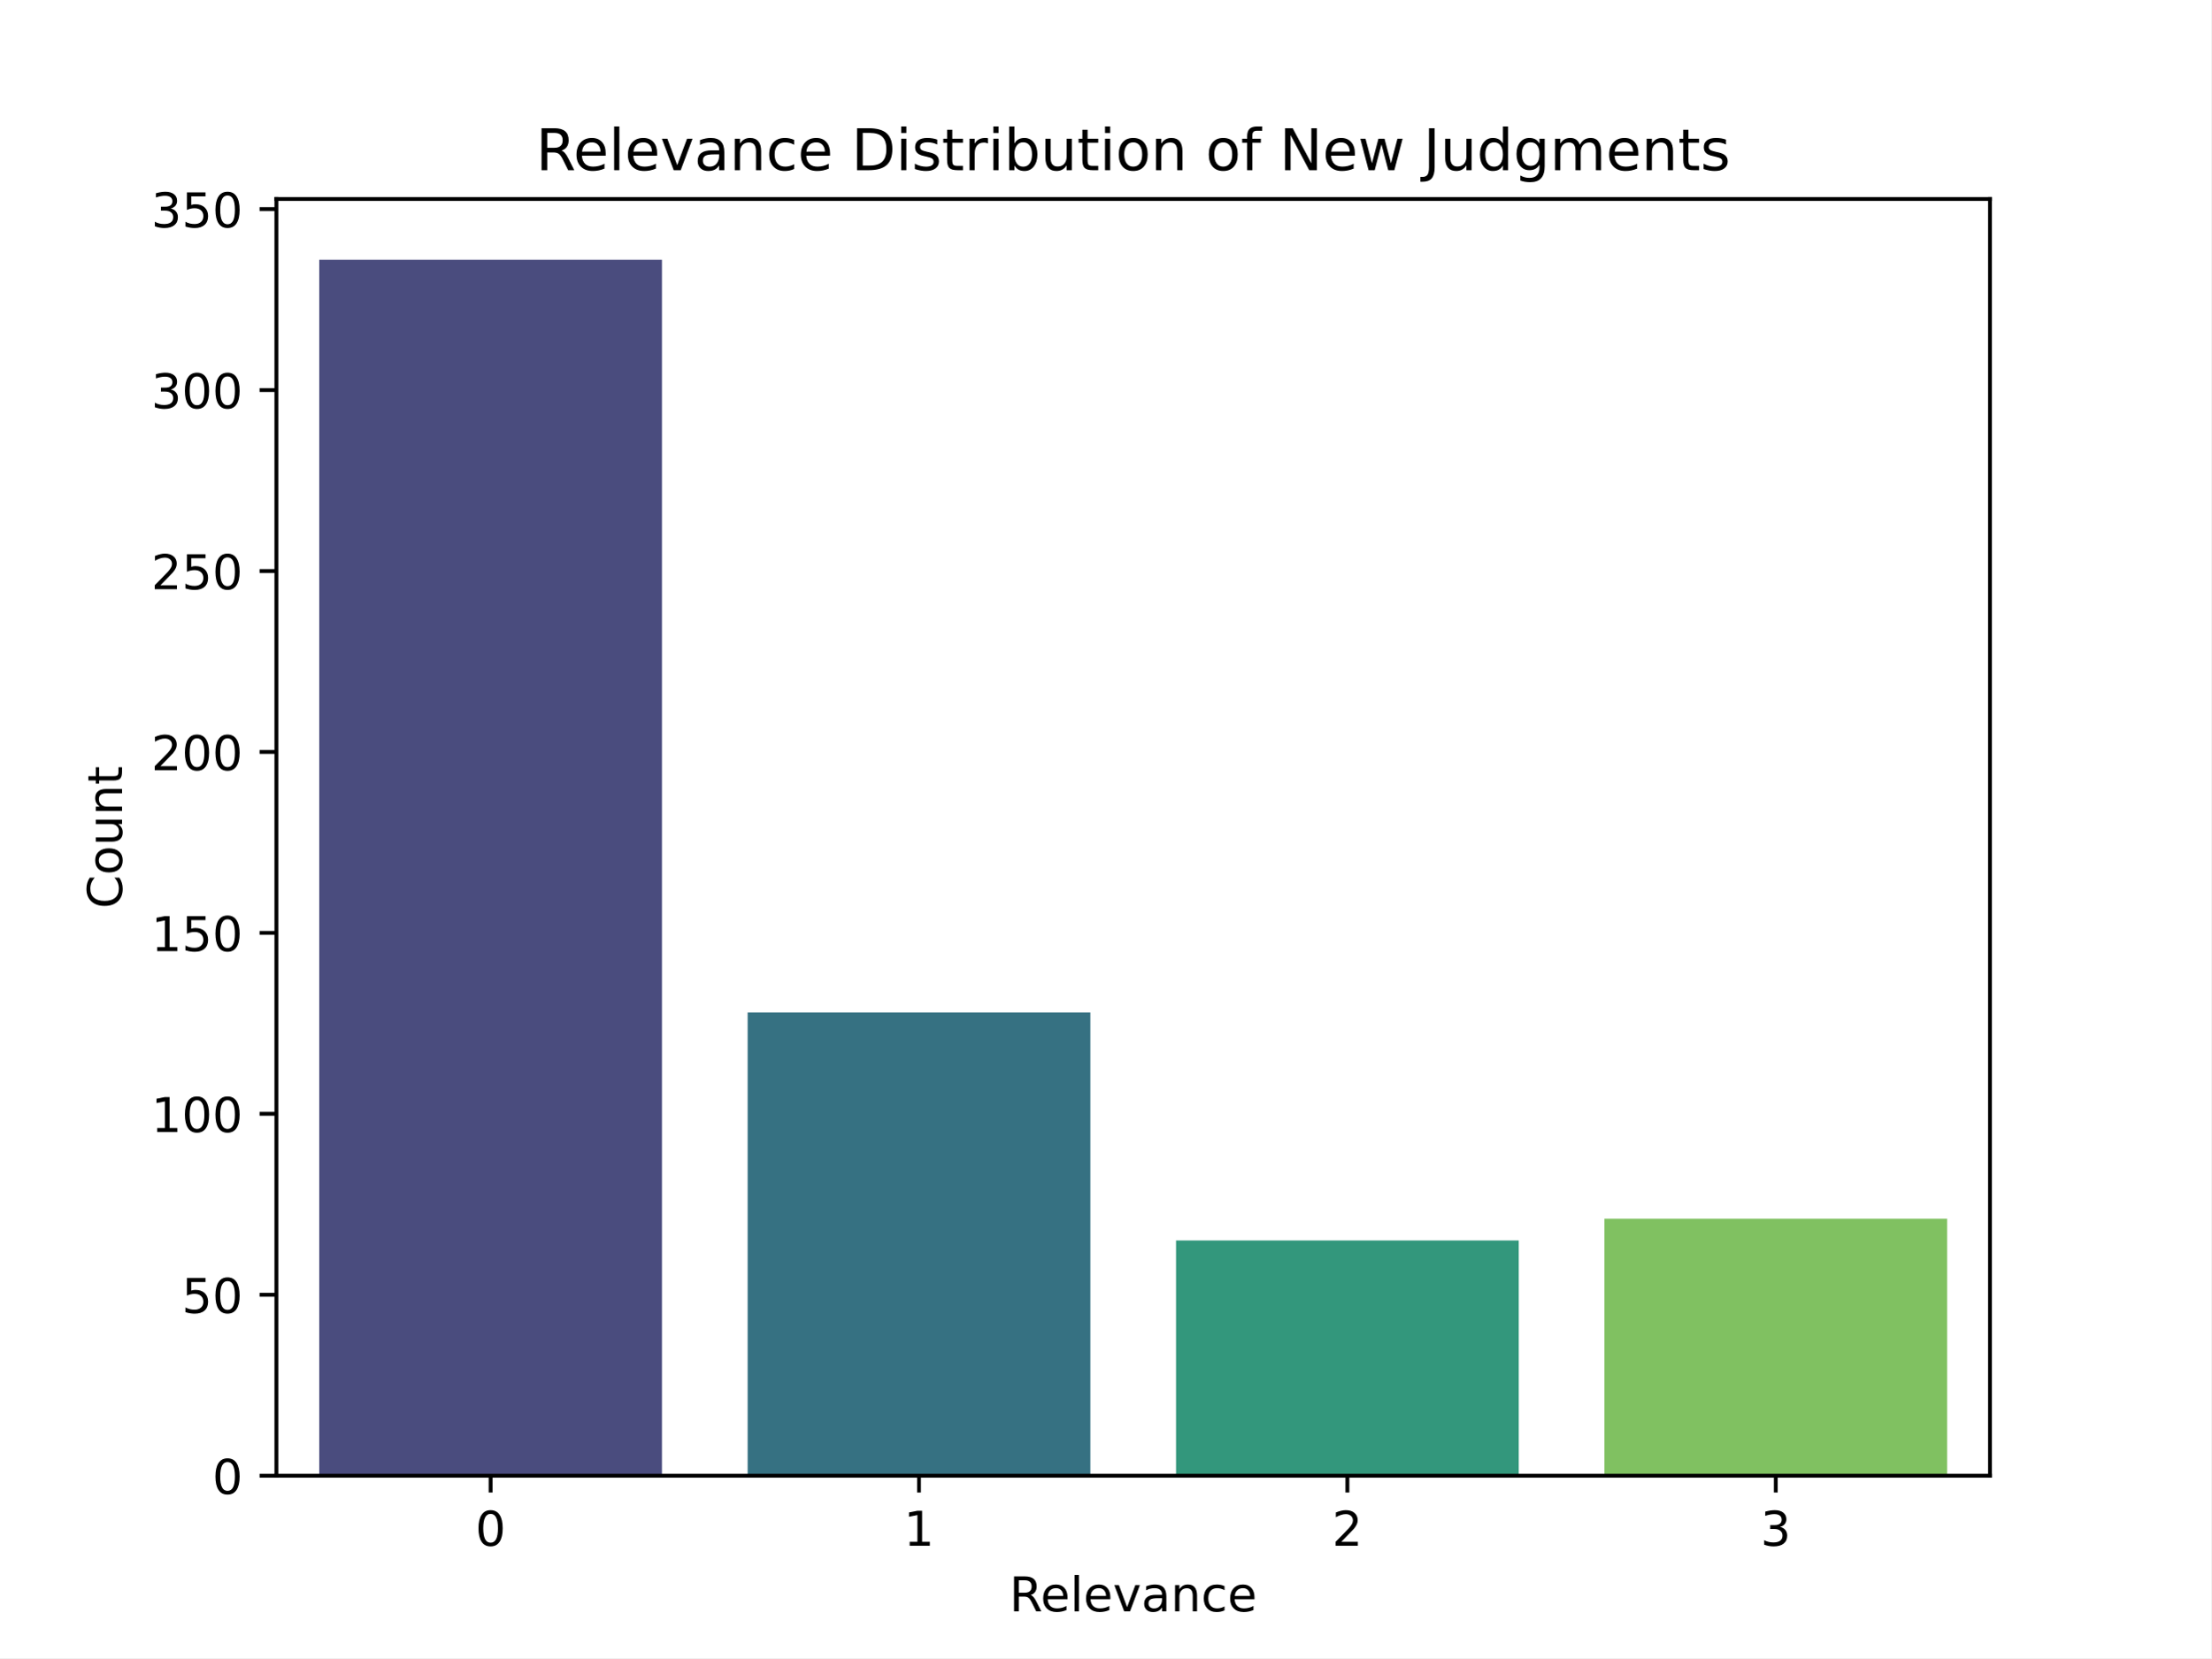
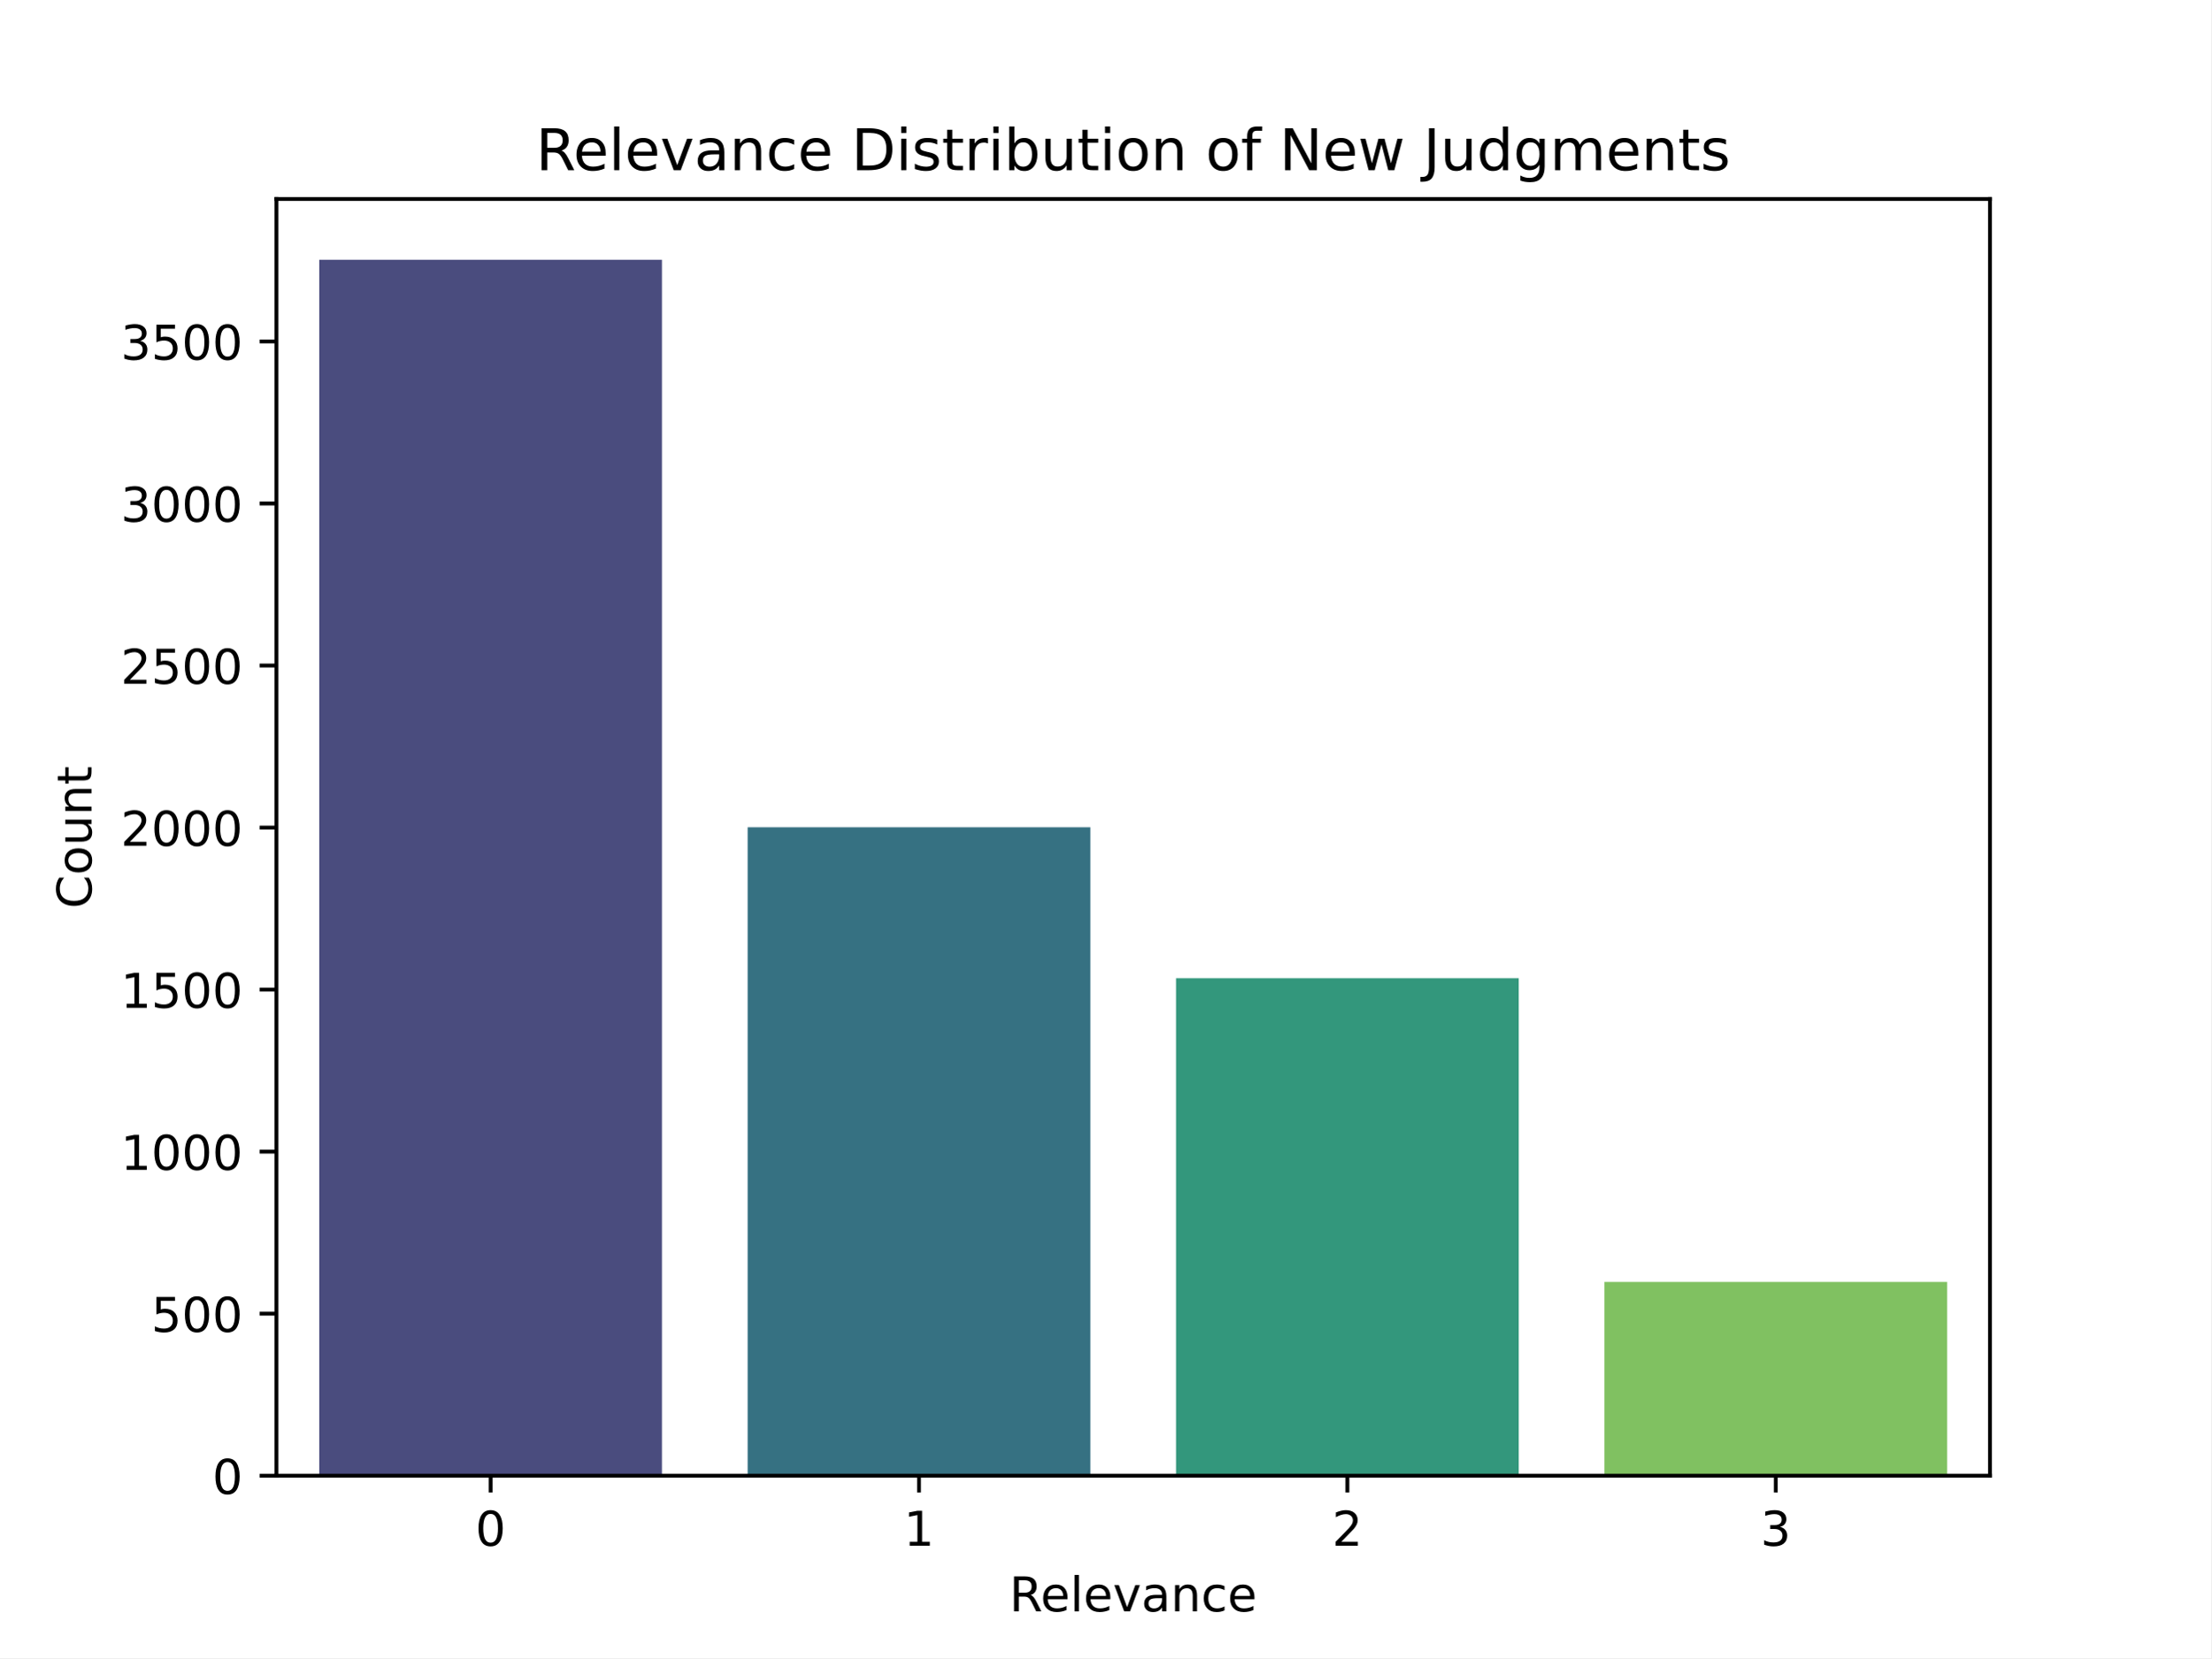
<svg xmlns="http://www.w3.org/2000/svg" xmlns:xlink="http://www.w3.org/1999/xlink" width="460.8pt" height="345.6pt" viewBox="0 0 460.8 345.6" version="1.1">
  <defs>
    <style type="text/css">*{stroke-linejoin: round; stroke-linecap: butt}</style>
  </defs>
  <g id="figure_1">
    <g id="patch_1">
      <path d="M 0 345.6  L 460.8 345.6  L 460.8 0  L 0 0  z " style="fill: #ffffff" />
    </g>
    <g id="axes_1">
      <g id="patch_2">
        <path d="M 57.6 307.584  L 414.72 307.584  L 414.72 41.472  L 57.6 41.472  z " style="fill: #ffffff" />
      </g>
      <g id="patch_3">
-         <path d="M 66.528 307.584  L 137.952 307.584  L 137.952 54.144  L 66.528 54.144  z " clip-path="url(#p34a214c66b)" style="fill: #4a4c7e" />
+         <path d="M 66.528 307.584  L 137.952 307.584  L 137.952 54.144  L 66.528 54.144  z " clip-path="url(#pc9eea7d69d)" style="fill: #4a4c7e" />
      </g>
      <g id="patch_4">
-         <path d="M 155.808 307.584  L 227.232 307.584  L 227.232 211.035  L 155.808 211.035  z " clip-path="url(#p34a214c66b)" style="fill: #367182" />
+         <path d="M 155.808 307.584  L 227.232 307.584  L 227.232 172.421  L 155.808 172.421  z " clip-path="url(#pc9eea7d69d)" style="fill: #367182" />
      </g>
      <g id="patch_5">
-         <path d="M 245.088 307.584  L 316.512 307.584  L 316.512 258.555  L 245.088 258.555  z " clip-path="url(#p34a214c66b)" style="fill: #33977c" />
+         <path d="M 245.088 307.584  L 316.512 307.584  L 316.512 203.898  L 245.088 203.898  z " clip-path="url(#pc9eea7d69d)" style="fill: #33977c" />
      </g>
      <g id="patch_6">
-         <path d="M 334.368 307.584  L 405.792 307.584  L 405.792 254.03  L 334.368 254.03  z " clip-path="url(#p34a214c66b)" style="fill: #80c161" />
+         <path d="M 334.368 307.584  L 405.792 307.584  L 405.792 267.19  L 334.368 267.19  z " clip-path="url(#pc9eea7d69d)" style="fill: #80c161" />
      </g>
      <g id="matplotlib.axis_1">
        <g id="xtick_1">
          <g id="line2d_1">
            <defs>
-               <path id="m2dcf2ff99d" d="M 0 0  L 0 3.5  " style="stroke: #000000; stroke-width: 0.8" />
+               <path id="m33df608dbf" d="M 0 0  L 0 3.5  " style="stroke: #000000; stroke-width: 0.8" />
            </defs>
            <g>
-               <use xlink:href="#m2dcf2ff99d" x="102.24" y="307.584" style="stroke: #000000; stroke-width: 0.8" />
+               <use xlink:href="#m33df608dbf" x="102.24" y="307.584" style="stroke: #000000; stroke-width: 0.8" />
            </g>
          </g>
          <g id="text_1">
            <g transform="translate(99.05875 322.1824) scale(0.1 -0.1)">
              <defs>
                <path id="DejaVuSans-30" d="M 2034 4250  Q 1547 4250 1301 3770  Q 1056 3291 1056 2328  Q 1056 1369 1301 889  Q 1547 409 2034 409  Q 2525 409 2770 889  Q 3016 1369 3016 2328  Q 3016 3291 2770 3770  Q 2525 4250 2034 4250  z M 2034 4750  Q 2819 4750 3233 4129  Q 3647 3509 3647 2328  Q 3647 1150 3233 529  Q 2819 -91 2034 -91  Q 1250 -91 836 529  Q 422 1150 422 2328  Q 422 3509 836 4129  Q 1250 4750 2034 4750  z " transform="scale(0.015625)" />
              </defs>
              <use xlink:href="#DejaVuSans-30" />
            </g>
          </g>
        </g>
        <g id="xtick_2">
          <g id="line2d_2">
            <g>
-               <use xlink:href="#m2dcf2ff99d" x="191.52" y="307.584" style="stroke: #000000; stroke-width: 0.8" />
+               <use xlink:href="#m33df608dbf" x="191.52" y="307.584" style="stroke: #000000; stroke-width: 0.8" />
            </g>
          </g>
          <g id="text_2">
            <g transform="translate(188.3388 322.1824) scale(0.1 -0.1)">
              <defs>
                <path id="DejaVuSans-31" d="M 794 531  L 1825 531  L 1825 4091  L 703 3866  L 703 4441  L 1819 4666  L 2450 4666  L 2450 531  L 3481 531  L 3481 0  L 794 0  L 794 531  z " transform="scale(0.015625)" />
              </defs>
              <use xlink:href="#DejaVuSans-31" />
            </g>
          </g>
        </g>
        <g id="xtick_3">
          <g id="line2d_3">
            <g>
-               <use xlink:href="#m2dcf2ff99d" x="280.8" y="307.584" style="stroke: #000000; stroke-width: 0.8" />
+               <use xlink:href="#m33df608dbf" x="280.8" y="307.584" style="stroke: #000000; stroke-width: 0.8" />
            </g>
          </g>
          <g id="text_3">
            <g transform="translate(277.6187 322.1824) scale(0.1 -0.1)">
              <defs>
                <path id="DejaVuSans-32" d="M 1228 531  L 3431 531  L 3431 0  L 469 0  L 469 531  Q 828 903 1448 1529  Q 2069 2156 2228 2338  Q 2531 2678 2651 2914  Q 2772 3150 2772 3378  Q 2772 3750 2511 3984  Q 2250 4219 1831 4219  Q 1534 4219 1204 4116  Q 875 4013 500 3803  L 500 4441  Q 881 4594 1212 4672  Q 1544 4750 1819 4750  Q 2544 4750 2975 4387  Q 3406 4025 3406 3419  Q 3406 3131 3298 2873  Q 3191 2616 2906 2266  Q 2828 2175 2409 1742  Q 1991 1309 1228 531  z " transform="scale(0.015625)" />
              </defs>
              <use xlink:href="#DejaVuSans-32" />
            </g>
          </g>
        </g>
        <g id="xtick_4">
          <g id="line2d_4">
            <g>
-               <use xlink:href="#m2dcf2ff99d" x="370.08" y="307.584" style="stroke: #000000; stroke-width: 0.8" />
+               <use xlink:href="#m33df608dbf" x="370.08" y="307.584" style="stroke: #000000; stroke-width: 0.8" />
            </g>
          </g>
          <g id="text_4">
            <g transform="translate(366.8988 322.1824) scale(0.1 -0.1)">
              <defs>
                <path id="DejaVuSans-33" d="M 2597 2516  Q 3050 2419 3304 2112  Q 3559 1806 3559 1356  Q 3559 666 3084 287  Q 2609 -91 1734 -91  Q 1441 -91 1130 -33  Q 819 25 488 141  L 488 750  Q 750 597 1062 519  Q 1375 441 1716 441  Q 2309 441 2620 675  Q 2931 909 2931 1356  Q 2931 1769 2642 2001  Q 2353 2234 1838 2234  L 1294 2234  L 1294 2753  L 1863 2753  Q 2328 2753 2575 2939  Q 2822 3125 2822 3475  Q 2822 3834 2567 4026  Q 2313 4219 1838 4219  Q 1578 4219 1281 4162  Q 984 4106 628 3988  L 628 4550  Q 988 4650 1302 4700  Q 1616 4750 1894 4750  Q 2613 4750 3031 4423  Q 3450 4097 3450 3541  Q 3450 3153 3228 2886  Q 3006 2619 2597 2516  z " transform="scale(0.015625)" />
              </defs>
              <use xlink:href="#DejaVuSans-33" />
            </g>
          </g>
        </g>
        <g id="text_5">
          <g transform="translate(210.3506 335.8606) scale(0.1 -0.1)">
            <defs>
              <path id="DejaVuSans-52" d="M 2841 2188  Q 3044 2119 3236 1894  Q 3428 1669 3622 1275  L 4263 0  L 3584 0  L 2988 1197  Q 2756 1666 2539 1819  Q 2322 1972 1947 1972  L 1259 1972  L 1259 0  L 628 0  L 628 4666  L 2053 4666  Q 2853 4666 3247 4331  Q 3641 3997 3641 3322  Q 3641 2881 3436 2590  Q 3231 2300 2841 2188  z M 1259 4147  L 1259 2491  L 2053 2491  Q 2509 2491 2742 2702  Q 2975 2913 2975 3322  Q 2975 3731 2742 3939  Q 2509 4147 2053 4147  L 1259 4147  z " transform="scale(0.015625)" />
              <path id="DejaVuSans-65" d="M 3597 1894  L 3597 1613  L 953 1613  Q 991 1019 1311 708  Q 1631 397 2203 397  Q 2534 397 2845 478  Q 3156 559 3463 722  L 3463 178  Q 3153 47 2828 -22  Q 2503 -91 2169 -91  Q 1331 -91 842 396  Q 353 884 353 1716  Q 353 2575 817 3079  Q 1281 3584 2069 3584  Q 2775 3584 3186 3129  Q 3597 2675 3597 1894  z M 3022 2063  Q 3016 2534 2758 2815  Q 2500 3097 2075 3097  Q 1594 3097 1305 2825  Q 1016 2553 972 2059  L 3022 2063  z " transform="scale(0.015625)" />
              <path id="DejaVuSans-6c" d="M 603 4863  L 1178 4863  L 1178 0  L 603 0  L 603 4863  z " transform="scale(0.015625)" />
              <path id="DejaVuSans-76" d="M 191 3500  L 800 3500  L 1894 563  L 2988 3500  L 3597 3500  L 2284 0  L 1503 0  L 191 3500  z " transform="scale(0.015625)" />
              <path id="DejaVuSans-61" d="M 2194 1759  Q 1497 1759 1228 1600  Q 959 1441 959 1056  Q 959 750 1161 570  Q 1363 391 1709 391  Q 2188 391 2477 730  Q 2766 1069 2766 1631  L 2766 1759  L 2194 1759  z M 3341 1997  L 3341 0  L 2766 0  L 2766 531  Q 2569 213 2275 61  Q 1981 -91 1556 -91  Q 1019 -91 701 211  Q 384 513 384 1019  Q 384 1609 779 1909  Q 1175 2209 1959 2209  L 2766 2209  L 2766 2266  Q 2766 2663 2505 2880  Q 2244 3097 1772 3097  Q 1472 3097 1187 3025  Q 903 2953 641 2809  L 641 3341  Q 956 3463 1253 3523  Q 1550 3584 1831 3584  Q 2591 3584 2966 3190  Q 3341 2797 3341 1997  z " transform="scale(0.015625)" />
              <path id="DejaVuSans-6e" d="M 3513 2113  L 3513 0  L 2938 0  L 2938 2094  Q 2938 2591 2744 2837  Q 2550 3084 2163 3084  Q 1697 3084 1428 2787  Q 1159 2491 1159 1978  L 1159 0  L 581 0  L 581 3500  L 1159 3500  L 1159 2956  Q 1366 3272 1645 3428  Q 1925 3584 2291 3584  Q 2894 3584 3203 3211  Q 3513 2838 3513 2113  z " transform="scale(0.015625)" />
              <path id="DejaVuSans-63" d="M 3122 3366  L 3122 2828  Q 2878 2963 2633 3030  Q 2388 3097 2138 3097  Q 1578 3097 1268 2742  Q 959 2388 959 1747  Q 959 1106 1268 751  Q 1578 397 2138 397  Q 2388 397 2633 464  Q 2878 531 3122 666  L 3122 134  Q 2881 22 2623 -34  Q 2366 -91 2075 -91  Q 1284 -91 818 406  Q 353 903 353 1747  Q 353 2603 823 3093  Q 1294 3584 2113 3584  Q 2378 3584 2631 3529  Q 2884 3475 3122 3366  z " transform="scale(0.015625)" />
            </defs>
            <use xlink:href="#DejaVuSans-52" />
            <use xlink:href="#DejaVuSans-65" x="64.982" />
            <use xlink:href="#DejaVuSans-6c" x="126.506" />
            <use xlink:href="#DejaVuSans-65" x="154.289" />
            <use xlink:href="#DejaVuSans-76" x="215.812" />
            <use xlink:href="#DejaVuSans-61" x="274.992" />
            <use xlink:href="#DejaVuSans-6e" x="336.271" />
            <use xlink:href="#DejaVuSans-63" x="399.65" />
            <use xlink:href="#DejaVuSans-65" x="454.631" />
          </g>
        </g>
      </g>
      <g id="matplotlib.axis_2">
        <g id="ytick_1">
          <g id="line2d_5">
            <defs>
-               <path id="mb967c050b3" d="M 0 0  L -3.5 0  " style="stroke: #000000; stroke-width: 0.8" />
+               <path id="m4b03993b09" d="M 0 0  L -3.5 0  " style="stroke: #000000; stroke-width: 0.8" />
            </defs>
            <g>
-               <use xlink:href="#mb967c050b3" x="57.6" y="307.584" style="stroke: #000000; stroke-width: 0.8" />
+               <use xlink:href="#m4b03993b09" x="57.6" y="307.584" style="stroke: #000000; stroke-width: 0.8" />
            </g>
          </g>
          <g id="text_6">
            <g transform="translate(44.2375 311.3832) scale(0.1 -0.1)">
              <use xlink:href="#DejaVuSans-30" />
            </g>
          </g>
        </g>
        <g id="ytick_2">
          <g id="line2d_6">
            <g>
-               <use xlink:href="#mb967c050b3" x="57.6" y="269.87" style="stroke: #000000; stroke-width: 0.8" />
+               <use xlink:href="#m4b03993b09" x="57.6" y="273.81" style="stroke: #000000; stroke-width: 0.8" />
            </g>
          </g>
          <g id="text_7">
-             <g transform="translate(37.875 273.6689) scale(0.1 -0.1)">
+             <g transform="translate(31.5125 277.6092) scale(0.1 -0.1)">
              <defs>
                <path id="DejaVuSans-35" d="M 691 4666  L 3169 4666  L 3169 4134  L 1269 4134  L 1269 2991  Q 1406 3038 1543 3061  Q 1681 3084 1819 3084  Q 2600 3084 3056 2656  Q 3513 2228 3513 1497  Q 3513 744 3044 326  Q 2575 -91 1722 -91  Q 1428 -91 1123 -41  Q 819 9 494 109  L 494 744  Q 775 591 1075 516  Q 1375 441 1709 441  Q 2250 441 2565 725  Q 2881 1009 2881 1497  Q 2881 1984 2565 2268  Q 2250 2553 1709 2553  Q 1456 2553 1204 2497  Q 953 2441 691 2322  L 691 4666  z " transform="scale(0.015625)" />
              </defs>
              <use xlink:href="#DejaVuSans-35" />
              <use xlink:href="#DejaVuSans-30" x="63.623" />
+               <use xlink:href="#DejaVuSans-30" x="127.246" />
            </g>
          </g>
        </g>
        <g id="ytick_3">
          <g id="line2d_7">
            <g>
-               <use xlink:href="#mb967c050b3" x="57.6" y="232.155" style="stroke: #000000; stroke-width: 0.8" />
+               <use xlink:href="#m4b03993b09" x="57.6" y="240.036" style="stroke: #000000; stroke-width: 0.8" />
            </g>
          </g>
          <g id="text_8">
-             <g transform="translate(31.5125 235.9546) scale(0.1 -0.1)">
+             <g transform="translate(25.15 243.8352) scale(0.1 -0.1)">
              <use xlink:href="#DejaVuSans-31" />
              <use xlink:href="#DejaVuSans-30" x="63.623" />
              <use xlink:href="#DejaVuSans-30" x="127.246" />
+               <use xlink:href="#DejaVuSans-30" x="190.869" />
            </g>
          </g>
        </g>
        <g id="ytick_4">
          <g id="line2d_8">
            <g>
-               <use xlink:href="#mb967c050b3" x="57.6" y="194.441" style="stroke: #000000; stroke-width: 0.8" />
+               <use xlink:href="#m4b03993b09" x="57.6" y="206.262" style="stroke: #000000; stroke-width: 0.8" />
            </g>
          </g>
          <g id="text_9">
-             <g transform="translate(31.5125 198.2404) scale(0.1 -0.1)">
+             <g transform="translate(25.15 210.0613) scale(0.1 -0.1)">
              <use xlink:href="#DejaVuSans-31" />
              <use xlink:href="#DejaVuSans-35" x="63.623" />
              <use xlink:href="#DejaVuSans-30" x="127.246" />
+               <use xlink:href="#DejaVuSans-30" x="190.869" />
            </g>
          </g>
        </g>
        <g id="ytick_5">
          <g id="line2d_9">
            <g>
-               <use xlink:href="#mb967c050b3" x="57.6" y="156.727" style="stroke: #000000; stroke-width: 0.8" />
+               <use xlink:href="#m4b03993b09" x="57.6" y="172.488" style="stroke: #000000; stroke-width: 0.8" />
            </g>
          </g>
          <g id="text_10">
-             <g transform="translate(31.5125 160.5261) scale(0.1 -0.1)">
+             <g transform="translate(25.15 176.2873) scale(0.1 -0.1)">
              <use xlink:href="#DejaVuSans-32" />
              <use xlink:href="#DejaVuSans-30" x="63.623" />
              <use xlink:href="#DejaVuSans-30" x="127.246" />
+               <use xlink:href="#DejaVuSans-30" x="190.869" />
            </g>
          </g>
        </g>
        <g id="ytick_6">
          <g id="line2d_10">
            <g>
-               <use xlink:href="#mb967c050b3" x="57.6" y="119.013" style="stroke: #000000; stroke-width: 0.8" />
+               <use xlink:href="#m4b03993b09" x="57.6" y="138.714" style="stroke: #000000; stroke-width: 0.8" />
            </g>
          </g>
          <g id="text_11">
-             <g transform="translate(31.5125 122.8118) scale(0.1 -0.1)">
+             <g transform="translate(25.15 142.5133) scale(0.1 -0.1)">
              <use xlink:href="#DejaVuSans-32" />
              <use xlink:href="#DejaVuSans-35" x="63.623" />
              <use xlink:href="#DejaVuSans-30" x="127.246" />
+               <use xlink:href="#DejaVuSans-30" x="190.869" />
            </g>
          </g>
        </g>
        <g id="ytick_7">
          <g id="line2d_11">
            <g>
-               <use xlink:href="#mb967c050b3" x="57.6" y="81.298" style="stroke: #000000; stroke-width: 0.8" />
+               <use xlink:href="#m4b03993b09" x="57.6" y="104.94" style="stroke: #000000; stroke-width: 0.8" />
            </g>
          </g>
          <g id="text_12">
-             <g transform="translate(31.5125 85.0975) scale(0.1 -0.1)">
+             <g transform="translate(25.15 108.7393) scale(0.1 -0.1)">
              <use xlink:href="#DejaVuSans-33" />
              <use xlink:href="#DejaVuSans-30" x="63.623" />
              <use xlink:href="#DejaVuSans-30" x="127.246" />
+               <use xlink:href="#DejaVuSans-30" x="190.869" />
            </g>
          </g>
        </g>
        <g id="ytick_8">
          <g id="line2d_12">
            <g>
-               <use xlink:href="#mb967c050b3" x="57.6" y="43.584" style="stroke: #000000; stroke-width: 0.8" />
+               <use xlink:href="#m4b03993b09" x="57.6" y="71.166" style="stroke: #000000; stroke-width: 0.8" />
            </g>
          </g>
          <g id="text_13">
-             <g transform="translate(31.5125 47.38322) scale(0.1 -0.1)">
+             <g transform="translate(25.15 74.96531) scale(0.1 -0.1)">
              <use xlink:href="#DejaVuSans-33" />
              <use xlink:href="#DejaVuSans-35" x="63.623" />
              <use xlink:href="#DejaVuSans-30" x="127.246" />
+               <use xlink:href="#DejaVuSans-30" x="190.869" />
            </g>
          </g>
        </g>
        <g id="text_14">
-           <g transform="translate(25.43281 189.3764) rotate(-90) scale(0.1 -0.1)">
+           <g transform="translate(19.07031 189.3764) rotate(-90) scale(0.1 -0.1)">
            <defs>
              <path id="DejaVuSans-43" d="M 4122 4306  L 4122 3641  Q 3803 3938 3442 4084  Q 3081 4231 2675 4231  Q 1875 4231 1450 3742  Q 1025 3253 1025 2328  Q 1025 1406 1450 917  Q 1875 428 2675 428  Q 3081 428 3442 575  Q 3803 722 4122 1019  L 4122 359  Q 3791 134 3420 21  Q 3050 -91 2638 -91  Q 1578 -91 968 557  Q 359 1206 359 2328  Q 359 3453 968 4101  Q 1578 4750 2638 4750  Q 3056 4750 3426 4639  Q 3797 4528 4122 4306  z " transform="scale(0.015625)" />
              <path id="DejaVuSans-6f" d="M 1959 3097  Q 1497 3097 1228 2736  Q 959 2375 959 1747  Q 959 1119 1226 758  Q 1494 397 1959 397  Q 2419 397 2687 759  Q 2956 1122 2956 1747  Q 2956 2369 2687 2733  Q 2419 3097 1959 3097  z M 1959 3584  Q 2709 3584 3137 3096  Q 3566 2609 3566 1747  Q 3566 888 3137 398  Q 2709 -91 1959 -91  Q 1206 -91 779 398  Q 353 888 353 1747  Q 353 2609 779 3096  Q 1206 3584 1959 3584  z " transform="scale(0.015625)" />
              <path id="DejaVuSans-75" d="M 544 1381  L 544 3500  L 1119 3500  L 1119 1403  Q 1119 906 1312 657  Q 1506 409 1894 409  Q 2359 409 2629 706  Q 2900 1003 2900 1516  L 2900 3500  L 3475 3500  L 3475 0  L 2900 0  L 2900 538  Q 2691 219 2414 64  Q 2138 -91 1772 -91  Q 1169 -91 856 284  Q 544 659 544 1381  z M 1991 3584  L 1991 3584  z " transform="scale(0.015625)" />
              <path id="DejaVuSans-74" d="M 1172 4494  L 1172 3500  L 2356 3500  L 2356 3053  L 1172 3053  L 1172 1153  Q 1172 725 1289 603  Q 1406 481 1766 481  L 2356 481  L 2356 0  L 1766 0  Q 1100 0 847 248  Q 594 497 594 1153  L 594 3053  L 172 3053  L 172 3500  L 594 3500  L 594 4494  L 1172 4494  z " transform="scale(0.015625)" />
            </defs>
            <use xlink:href="#DejaVuSans-43" />
            <use xlink:href="#DejaVuSans-6f" x="69.824" />
            <use xlink:href="#DejaVuSans-75" x="131.006" />
            <use xlink:href="#DejaVuSans-6e" x="194.385" />
            <use xlink:href="#DejaVuSans-74" x="257.764" />
          </g>
        </g>
      </g>
      <g id="patch_7">
        <path d="M 57.6 307.584  L 57.6 41.472  " style="fill: none; stroke: #000000; stroke-width: 0.8; stroke-linejoin: miter; stroke-linecap: square" />
      </g>
      <g id="patch_8">
        <path d="M 414.72 307.584  L 414.72 41.472  " style="fill: none; stroke: #000000; stroke-width: 0.8; stroke-linejoin: miter; stroke-linecap: square" />
      </g>
      <g id="patch_9">
        <path d="M 57.6 307.584  L 414.72 307.584  " style="fill: none; stroke: #000000; stroke-width: 0.8; stroke-linejoin: miter; stroke-linecap: square" />
      </g>
      <g id="patch_10">
        <path d="M 57.6 41.472  L 414.72 41.472  " style="fill: none; stroke: #000000; stroke-width: 0.8; stroke-linejoin: miter; stroke-linecap: square" />
      </g>
      <g id="text_15">
        <g transform="translate(111.6806 35.472) scale(0.12 -0.12)">
          <defs>
            <path id="DejaVuSans-20" transform="scale(0.015625)" />
            <path id="DejaVuSans-44" d="M 1259 4147  L 1259 519  L 2022 519  Q 2988 519 3436 956  Q 3884 1394 3884 2338  Q 3884 3275 3436 3711  Q 2988 4147 2022 4147  L 1259 4147  z M 628 4666  L 1925 4666  Q 3281 4666 3915 4102  Q 4550 3538 4550 2338  Q 4550 1131 3912 565  Q 3275 0 1925 0  L 628 0  L 628 4666  z " transform="scale(0.015625)" />
            <path id="DejaVuSans-69" d="M 603 3500  L 1178 3500  L 1178 0  L 603 0  L 603 3500  z M 603 4863  L 1178 4863  L 1178 4134  L 603 4134  L 603 4863  z " transform="scale(0.015625)" />
            <path id="DejaVuSans-73" d="M 2834 3397  L 2834 2853  Q 2591 2978 2328 3040  Q 2066 3103 1784 3103  Q 1356 3103 1142 2972  Q 928 2841 928 2578  Q 928 2378 1081 2264  Q 1234 2150 1697 2047  L 1894 2003  Q 2506 1872 2764 1633  Q 3022 1394 3022 966  Q 3022 478 2636 193  Q 2250 -91 1575 -91  Q 1294 -91 989 -36  Q 684 19 347 128  L 347 722  Q 666 556 975 473  Q 1284 391 1588 391  Q 1994 391 2212 530  Q 2431 669 2431 922  Q 2431 1156 2273 1281  Q 2116 1406 1581 1522  L 1381 1569  Q 847 1681 609 1914  Q 372 2147 372 2553  Q 372 3047 722 3315  Q 1072 3584 1716 3584  Q 2034 3584 2315 3537  Q 2597 3491 2834 3397  z " transform="scale(0.015625)" />
            <path id="DejaVuSans-72" d="M 2631 2963  Q 2534 3019 2420 3045  Q 2306 3072 2169 3072  Q 1681 3072 1420 2755  Q 1159 2438 1159 1844  L 1159 0  L 581 0  L 581 3500  L 1159 3500  L 1159 2956  Q 1341 3275 1631 3429  Q 1922 3584 2338 3584  Q 2397 3584 2469 3576  Q 2541 3569 2628 3553  L 2631 2963  z " transform="scale(0.015625)" />
            <path id="DejaVuSans-62" d="M 3116 1747  Q 3116 2381 2855 2742  Q 2594 3103 2138 3103  Q 1681 3103 1420 2742  Q 1159 2381 1159 1747  Q 1159 1113 1420 752  Q 1681 391 2138 391  Q 2594 391 2855 752  Q 3116 1113 3116 1747  z M 1159 2969  Q 1341 3281 1617 3432  Q 1894 3584 2278 3584  Q 2916 3584 3314 3078  Q 3713 2572 3713 1747  Q 3713 922 3314 415  Q 2916 -91 2278 -91  Q 1894 -91 1617 61  Q 1341 213 1159 525  L 1159 0  L 581 0  L 581 4863  L 1159 4863  L 1159 2969  z " transform="scale(0.015625)" />
            <path id="DejaVuSans-66" d="M 2375 4863  L 2375 4384  L 1825 4384  Q 1516 4384 1395 4259  Q 1275 4134 1275 3809  L 1275 3500  L 2222 3500  L 2222 3053  L 1275 3053  L 1275 0  L 697 0  L 697 3053  L 147 3053  L 147 3500  L 697 3500  L 697 3744  Q 697 4328 969 4595  Q 1241 4863 1831 4863  L 2375 4863  z " transform="scale(0.015625)" />
            <path id="DejaVuSans-4e" d="M 628 4666  L 1478 4666  L 3547 763  L 3547 4666  L 4159 4666  L 4159 0  L 3309 0  L 1241 3903  L 1241 0  L 628 0  L 628 4666  z " transform="scale(0.015625)" />
            <path id="DejaVuSans-77" d="M 269 3500  L 844 3500  L 1563 769  L 2278 3500  L 2956 3500  L 3675 769  L 4391 3500  L 4966 3500  L 4050 0  L 3372 0  L 2619 2869  L 1863 0  L 1184 0  L 269 3500  z " transform="scale(0.015625)" />
            <path id="DejaVuSans-4a" d="M 628 4666  L 1259 4666  L 1259 325  Q 1259 -519 939 -900  Q 619 -1281 -91 -1281  L -331 -1281  L -331 -750  L -134 -750  Q 284 -750 456 -515  Q 628 -281 628 325  L 628 4666  z " transform="scale(0.015625)" />
            <path id="DejaVuSans-64" d="M 2906 2969  L 2906 4863  L 3481 4863  L 3481 0  L 2906 0  L 2906 525  Q 2725 213 2448 61  Q 2172 -91 1784 -91  Q 1150 -91 751 415  Q 353 922 353 1747  Q 353 2572 751 3078  Q 1150 3584 1784 3584  Q 2172 3584 2448 3432  Q 2725 3281 2906 2969  z M 947 1747  Q 947 1113 1208 752  Q 1469 391 1925 391  Q 2381 391 2643 752  Q 2906 1113 2906 1747  Q 2906 2381 2643 2742  Q 2381 3103 1925 3103  Q 1469 3103 1208 2742  Q 947 2381 947 1747  z " transform="scale(0.015625)" />
            <path id="DejaVuSans-67" d="M 2906 1791  Q 2906 2416 2648 2759  Q 2391 3103 1925 3103  Q 1463 3103 1205 2759  Q 947 2416 947 1791  Q 947 1169 1205 825  Q 1463 481 1925 481  Q 2391 481 2648 825  Q 2906 1169 2906 1791  z M 3481 434  Q 3481 -459 3084 -895  Q 2688 -1331 1869 -1331  Q 1566 -1331 1297 -1286  Q 1028 -1241 775 -1147  L 775 -588  Q 1028 -725 1275 -790  Q 1522 -856 1778 -856  Q 2344 -856 2625 -561  Q 2906 -266 2906 331  L 2906 616  Q 2728 306 2450 153  Q 2172 0 1784 0  Q 1141 0 747 490  Q 353 981 353 1791  Q 353 2603 747 3093  Q 1141 3584 1784 3584  Q 2172 3584 2450 3431  Q 2728 3278 2906 2969  L 2906 3500  L 3481 3500  L 3481 434  z " transform="scale(0.015625)" />
            <path id="DejaVuSans-6d" d="M 3328 2828  Q 3544 3216 3844 3400  Q 4144 3584 4550 3584  Q 5097 3584 5394 3201  Q 5691 2819 5691 2113  L 5691 0  L 5113 0  L 5113 2094  Q 5113 2597 4934 2840  Q 4756 3084 4391 3084  Q 3944 3084 3684 2787  Q 3425 2491 3425 1978  L 3425 0  L 2847 0  L 2847 2094  Q 2847 2600 2669 2842  Q 2491 3084 2119 3084  Q 1678 3084 1418 2786  Q 1159 2488 1159 1978  L 1159 0  L 581 0  L 581 3500  L 1159 3500  L 1159 2956  Q 1356 3278 1631 3431  Q 1906 3584 2284 3584  Q 2666 3584 2933 3390  Q 3200 3197 3328 2828  z " transform="scale(0.015625)" />
          </defs>
          <use xlink:href="#DejaVuSans-52" />
          <use xlink:href="#DejaVuSans-65" x="64.982" />
          <use xlink:href="#DejaVuSans-6c" x="126.506" />
          <use xlink:href="#DejaVuSans-65" x="154.289" />
          <use xlink:href="#DejaVuSans-76" x="215.812" />
          <use xlink:href="#DejaVuSans-61" x="274.992" />
          <use xlink:href="#DejaVuSans-6e" x="336.271" />
          <use xlink:href="#DejaVuSans-63" x="399.65" />
          <use xlink:href="#DejaVuSans-65" x="454.631" />
          <use xlink:href="#DejaVuSans-20" x="516.154" />
          <use xlink:href="#DejaVuSans-44" x="547.941" />
          <use xlink:href="#DejaVuSans-69" x="624.943" />
          <use xlink:href="#DejaVuSans-73" x="652.727" />
          <use xlink:href="#DejaVuSans-74" x="704.826" />
          <use xlink:href="#DejaVuSans-72" x="744.035" />
          <use xlink:href="#DejaVuSans-69" x="785.148" />
          <use xlink:href="#DejaVuSans-62" x="812.932" />
          <use xlink:href="#DejaVuSans-75" x="876.408" />
          <use xlink:href="#DejaVuSans-74" x="939.787" />
          <use xlink:href="#DejaVuSans-69" x="978.996" />
          <use xlink:href="#DejaVuSans-6f" x="1006.779" />
          <use xlink:href="#DejaVuSans-6e" x="1067.961" />
          <use xlink:href="#DejaVuSans-20" x="1131.34" />
          <use xlink:href="#DejaVuSans-6f" x="1163.127" />
          <use xlink:href="#DejaVuSans-66" x="1224.309" />
          <use xlink:href="#DejaVuSans-20" x="1259.514" />
          <use xlink:href="#DejaVuSans-4e" x="1291.301" />
          <use xlink:href="#DejaVuSans-65" x="1366.105" />
          <use xlink:href="#DejaVuSans-77" x="1427.629" />
          <use xlink:href="#DejaVuSans-20" x="1509.416" />
          <use xlink:href="#DejaVuSans-4a" x="1541.203" />
          <use xlink:href="#DejaVuSans-75" x="1570.695" />
          <use xlink:href="#DejaVuSans-64" x="1634.074" />
          <use xlink:href="#DejaVuSans-67" x="1697.551" />
          <use xlink:href="#DejaVuSans-6d" x="1761.027" />
          <use xlink:href="#DejaVuSans-65" x="1858.439" />
          <use xlink:href="#DejaVuSans-6e" x="1919.963" />
          <use xlink:href="#DejaVuSans-74" x="1983.342" />
          <use xlink:href="#DejaVuSans-73" x="2022.551" />
        </g>
      </g>
    </g>
  </g>
  <defs>
-     <clipPath id="p34a214c66b">
+     <clipPath id="pc9eea7d69d">
      <rect x="57.6" y="41.472" width="357.12" height="266.112" />
    </clipPath>
  </defs>
</svg>
